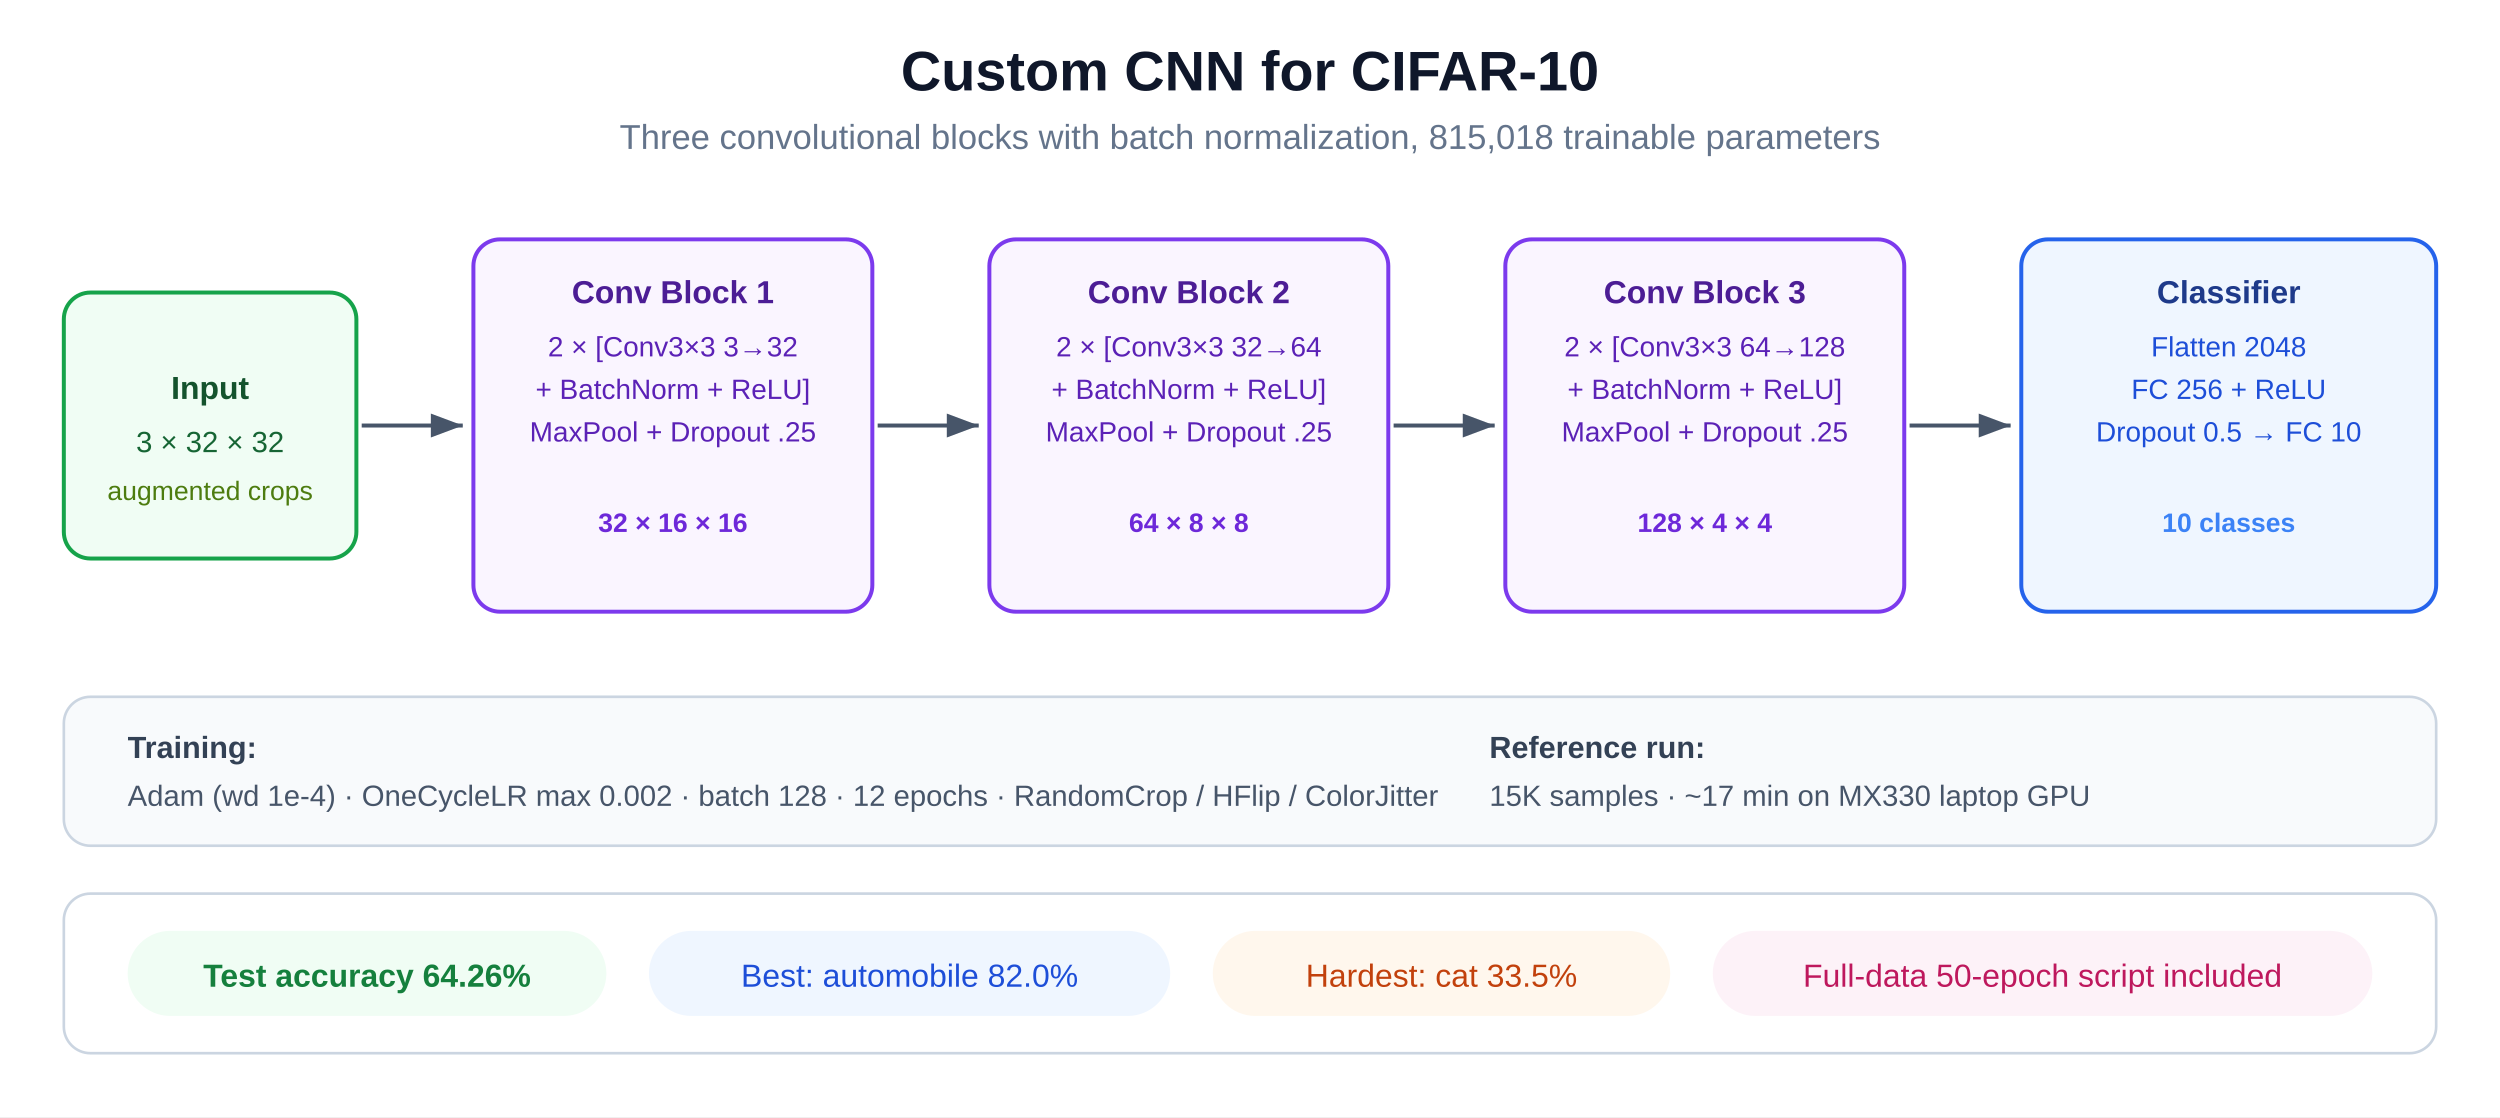
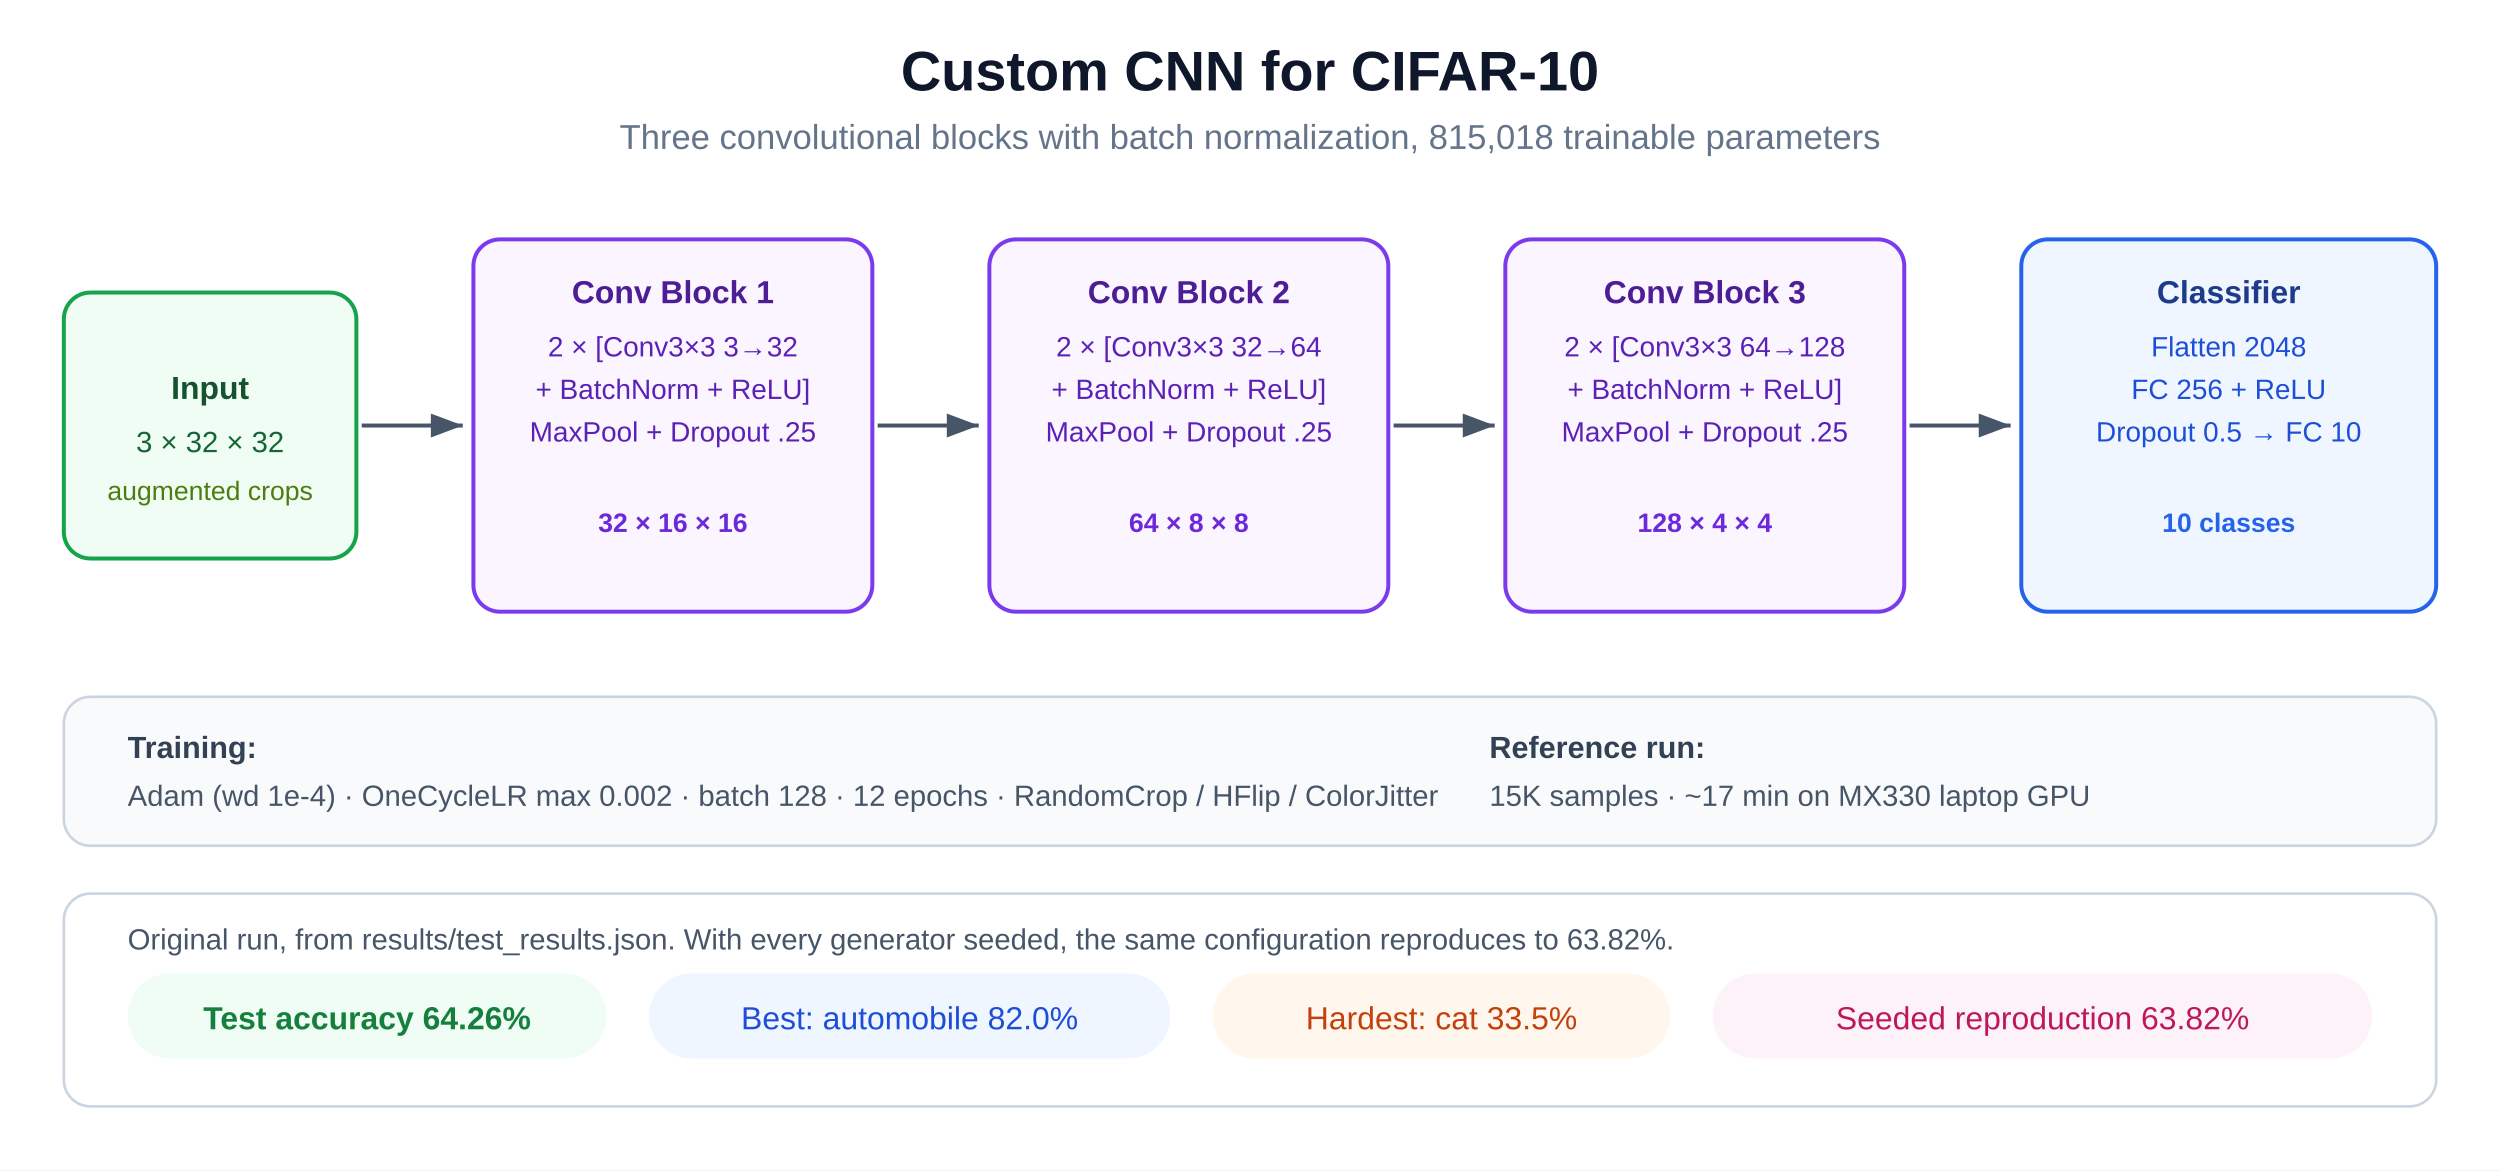
- <svg xmlns="http://www.w3.org/2000/svg" width="940" height="420" viewBox="0 0 940 420" font-family="Segoe UI, Arial, sans-serif">
+ <svg xmlns="http://www.w3.org/2000/svg" width="940" height="440" viewBox="0 0 940 440" font-family="Segoe UI, Arial, sans-serif">
  <defs>
    <marker id="arrow" markerWidth="10" markerHeight="10" refX="8" refY="3" orient="auto" markerUnits="strokeWidth">
      <path d="M0,0 L8,3 L0,6 Z" fill="#475569" />
    </marker>
  </defs>
-   <rect width="940" height="420" fill="#ffffff" />
+   <rect width="940" height="440" fill="#ffffff" />
  <text x="470" y="34" text-anchor="middle" font-size="21" font-weight="600" fill="#0f172a">Custom CNN for CIFAR-10</text>
  <text x="470" y="56" text-anchor="middle" font-size="13" fill="#64748b">Three convolutional blocks with batch normalization, 815,018 trainable parameters</text>
  <rect x="24" y="110" width="110" height="100" rx="10" fill="#f0fdf4" stroke="#16a34a" stroke-width="1.5" />
  <text x="79" y="150" text-anchor="middle" font-size="12" font-weight="600" fill="#14532d">Input</text>
  <text x="79" y="170" text-anchor="middle" font-size="11" fill="#166534">3 × 32 × 32</text>
  <text x="79" y="188" text-anchor="middle" font-size="10" fill="#4d7c0f">augmented crops</text>
  <rect x="178" y="90" width="150" height="140" rx="10" fill="#faf5ff" stroke="#7c3aed" stroke-width="1.5" />
  <text x="253" y="114" text-anchor="middle" font-size="12" font-weight="600" fill="#4c1d95">Conv Block 1</text>
  <text x="253" y="134" text-anchor="middle" font-size="10.5" fill="#5b21b6">2 × [Conv3×3 3→32</text>
  <text x="253" y="150" text-anchor="middle" font-size="10.5" fill="#5b21b6">+ BatchNorm + ReLU]</text>
  <text x="253" y="166" text-anchor="middle" font-size="10.5" fill="#5b21b6">MaxPool + Dropout .25</text>
  <text x="253" y="200" text-anchor="middle" font-size="10" font-weight="600" fill="#6d28d9">32 × 16 × 16</text>
  <rect x="372" y="90" width="150" height="140" rx="10" fill="#faf5ff" stroke="#7c3aed" stroke-width="1.5" />
  <text x="447" y="114" text-anchor="middle" font-size="12" font-weight="600" fill="#4c1d95">Conv Block 2</text>
  <text x="447" y="134" text-anchor="middle" font-size="10.5" fill="#5b21b6">2 × [Conv3×3 32→64</text>
  <text x="447" y="150" text-anchor="middle" font-size="10.5" fill="#5b21b6">+ BatchNorm + ReLU]</text>
  <text x="447" y="166" text-anchor="middle" font-size="10.5" fill="#5b21b6">MaxPool + Dropout .25</text>
  <text x="447" y="200" text-anchor="middle" font-size="10" font-weight="600" fill="#6d28d9">64 × 8 × 8</text>
  <rect x="566" y="90" width="150" height="140" rx="10" fill="#faf5ff" stroke="#7c3aed" stroke-width="1.5" />
  <text x="641" y="114" text-anchor="middle" font-size="12" font-weight="600" fill="#4c1d95">Conv Block 3</text>
  <text x="641" y="134" text-anchor="middle" font-size="10.5" fill="#5b21b6">2 × [Conv3×3 64→128</text>
  <text x="641" y="150" text-anchor="middle" font-size="10.5" fill="#5b21b6">+ BatchNorm + ReLU]</text>
  <text x="641" y="166" text-anchor="middle" font-size="10.5" fill="#5b21b6">MaxPool + Dropout .25</text>
  <text x="641" y="200" text-anchor="middle" font-size="10" font-weight="600" fill="#6d28d9">128 × 4 × 4</text>
  <rect x="760" y="90" width="156" height="140" rx="10" fill="#eff6ff" stroke="#2563eb" stroke-width="1.5" />
  <text x="838" y="114" text-anchor="middle" font-size="12" font-weight="600" fill="#1e3a8a">Classifier</text>
  <text x="838" y="134" text-anchor="middle" font-size="10.5" fill="#1d4ed8">Flatten 2048</text>
  <text x="838" y="150" text-anchor="middle" font-size="10.5" fill="#1d4ed8">FC 256 + ReLU</text>
  <text x="838" y="166" text-anchor="middle" font-size="10.5" fill="#1d4ed8">Dropout 0.5 → FC 10</text>
-   <text x="838" y="200" text-anchor="middle" font-size="10" font-weight="600" fill="#3b82f6">10 classes</text>
+   <text x="838" y="200" text-anchor="middle" font-size="10" font-weight="600" fill="#2563eb">10 classes</text>
  <line x1="136" y1="160" x2="174" y2="160" stroke="#475569" stroke-width="1.5" marker-end="url(#arrow)" />
  <line x1="330" y1="160" x2="368" y2="160" stroke="#475569" stroke-width="1.5" marker-end="url(#arrow)" />
  <line x1="524" y1="160" x2="562" y2="160" stroke="#475569" stroke-width="1.5" marker-end="url(#arrow)" />
  <line x1="718" y1="160" x2="756" y2="160" stroke="#475569" stroke-width="1.5" marker-end="url(#arrow)" />
  <rect x="24" y="262" width="892" height="56" rx="10" fill="#f8fafc" stroke="#cbd5e1" stroke-width="1" />
  <text x="48" y="285" font-size="11.5" font-weight="600" fill="#334155">Training:</text>
  <text x="48" y="303" font-size="11" fill="#475569">Adam (wd 1e-4) · OneCycleLR max 0.002 · batch 128 · 12 epochs · RandomCrop / HFlip / ColorJitter</text>
  <text x="560" y="285" font-size="11.5" font-weight="600" fill="#334155">Reference run:</text>
  <text x="560" y="303" font-size="11" fill="#475569">15K samples · ~17 min on MX330 laptop GPU</text>
-   <rect x="24" y="336" width="892" height="60" rx="10" fill="#ffffff" stroke="#cbd5e1" stroke-width="1" />
-   <rect x="48" y="350" width="180" height="32" rx="16" fill="#f0fdf4" />
-   <text x="138" y="371" text-anchor="middle" font-size="12" font-weight="600" fill="#15803d">Test accuracy 64.26%</text>
-   <rect x="244" y="350" width="196" height="32" rx="16" fill="#eff6ff" />
-   <text x="342" y="371" text-anchor="middle" font-size="12" fill="#1d4ed8">Best: automobile 82.0%</text>
-   <rect x="456" y="350" width="172" height="32" rx="16" fill="#fff7ed" />
-   <text x="542" y="371" text-anchor="middle" font-size="12" fill="#c2410c">Hardest: cat 33.5%</text>
-   <rect x="644" y="350" width="248" height="32" rx="16" fill="#fdf2f8" />
-   <text x="768" y="371" text-anchor="middle" font-size="12" fill="#be185d">Full-data 50-epoch script included</text>
+   <rect x="24" y="336" width="892" height="80" rx="10" fill="#ffffff" stroke="#cbd5e1" stroke-width="1" />
+   <text x="48" y="357" font-size="11" fill="#475569">Original run, from results/test_results.json. With every generator seeded, the same configuration reproduces to 63.82%.</text>
+   <rect x="48" y="366" width="180" height="32" rx="16" fill="#f0fdf4" />
+   <text x="138" y="387" text-anchor="middle" font-size="12" font-weight="600" fill="#15803d">Test accuracy 64.26%</text>
+   <rect x="244" y="366" width="196" height="32" rx="16" fill="#eff6ff" />
+   <text x="342" y="387" text-anchor="middle" font-size="12" fill="#1d4ed8">Best: automobile 82.0%</text>
+   <rect x="456" y="366" width="172" height="32" rx="16" fill="#fff7ed" />
+   <text x="542" y="387" text-anchor="middle" font-size="12" fill="#c2410c">Hardest: cat 33.5%</text>
+   <rect x="644" y="366" width="248" height="32" rx="16" fill="#fdf2f8" />
+   <text x="768" y="387" text-anchor="middle" font-size="12" fill="#be185d">Seeded reproduction 63.82%</text>
</svg>
